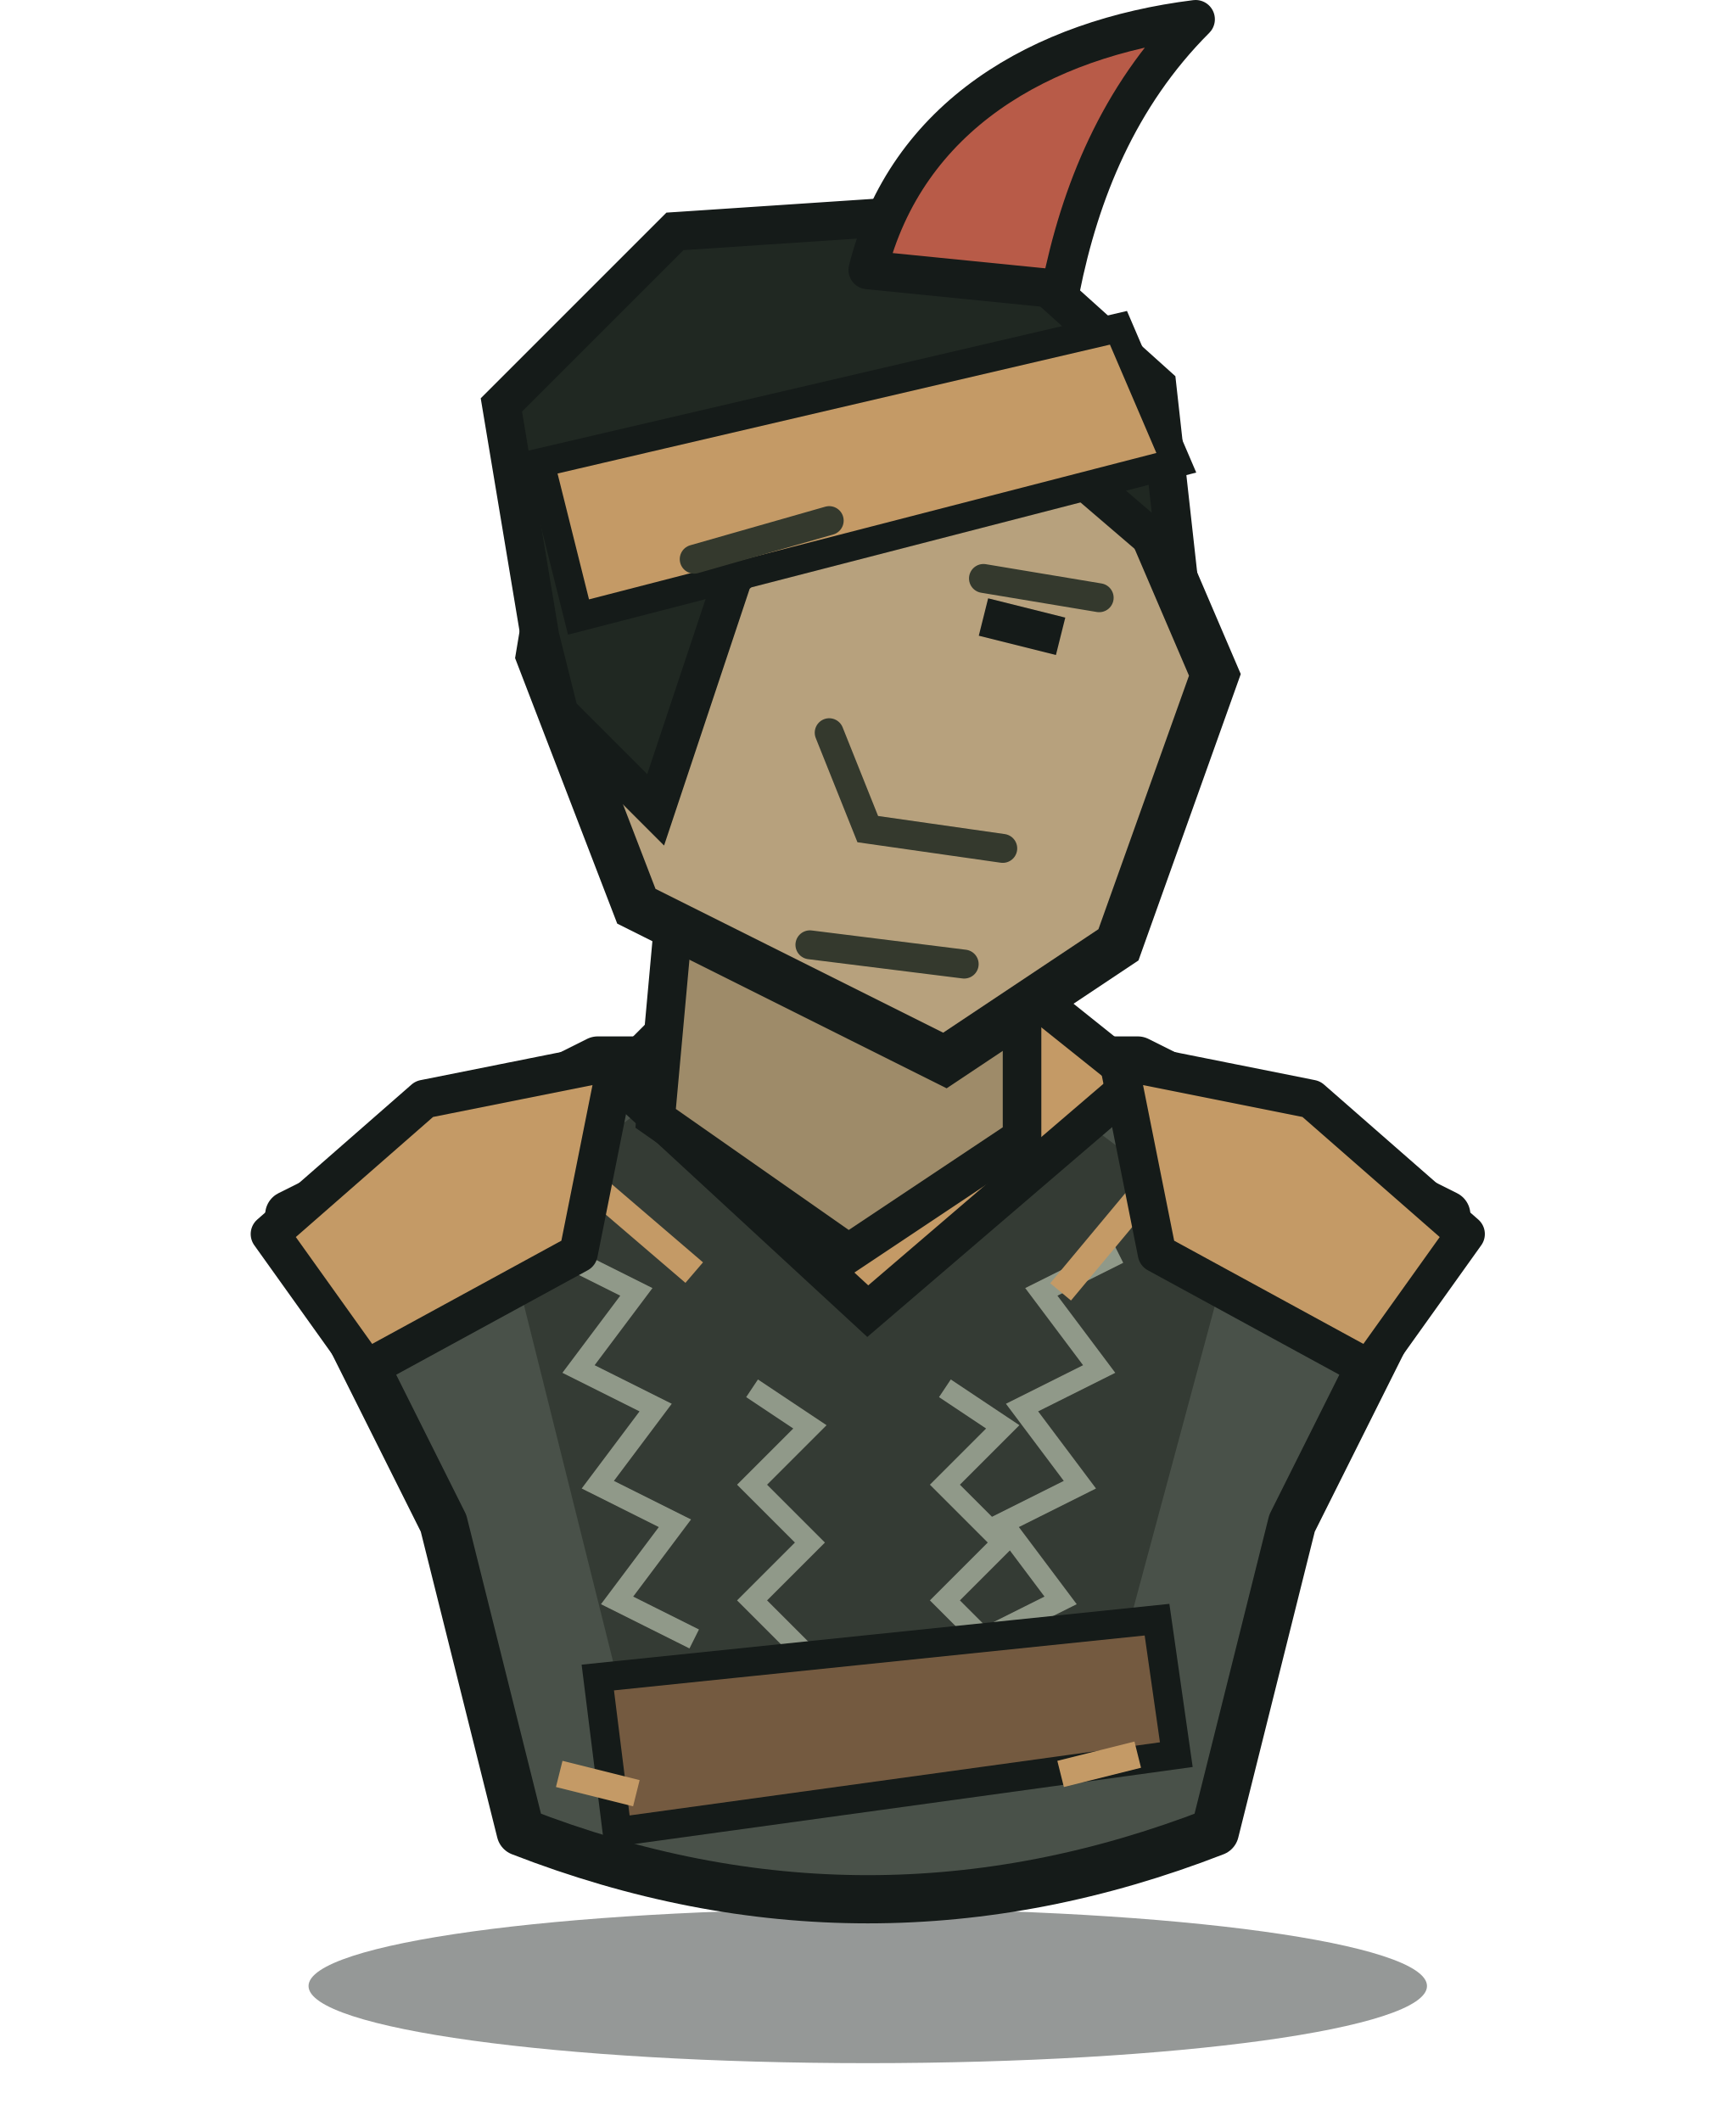
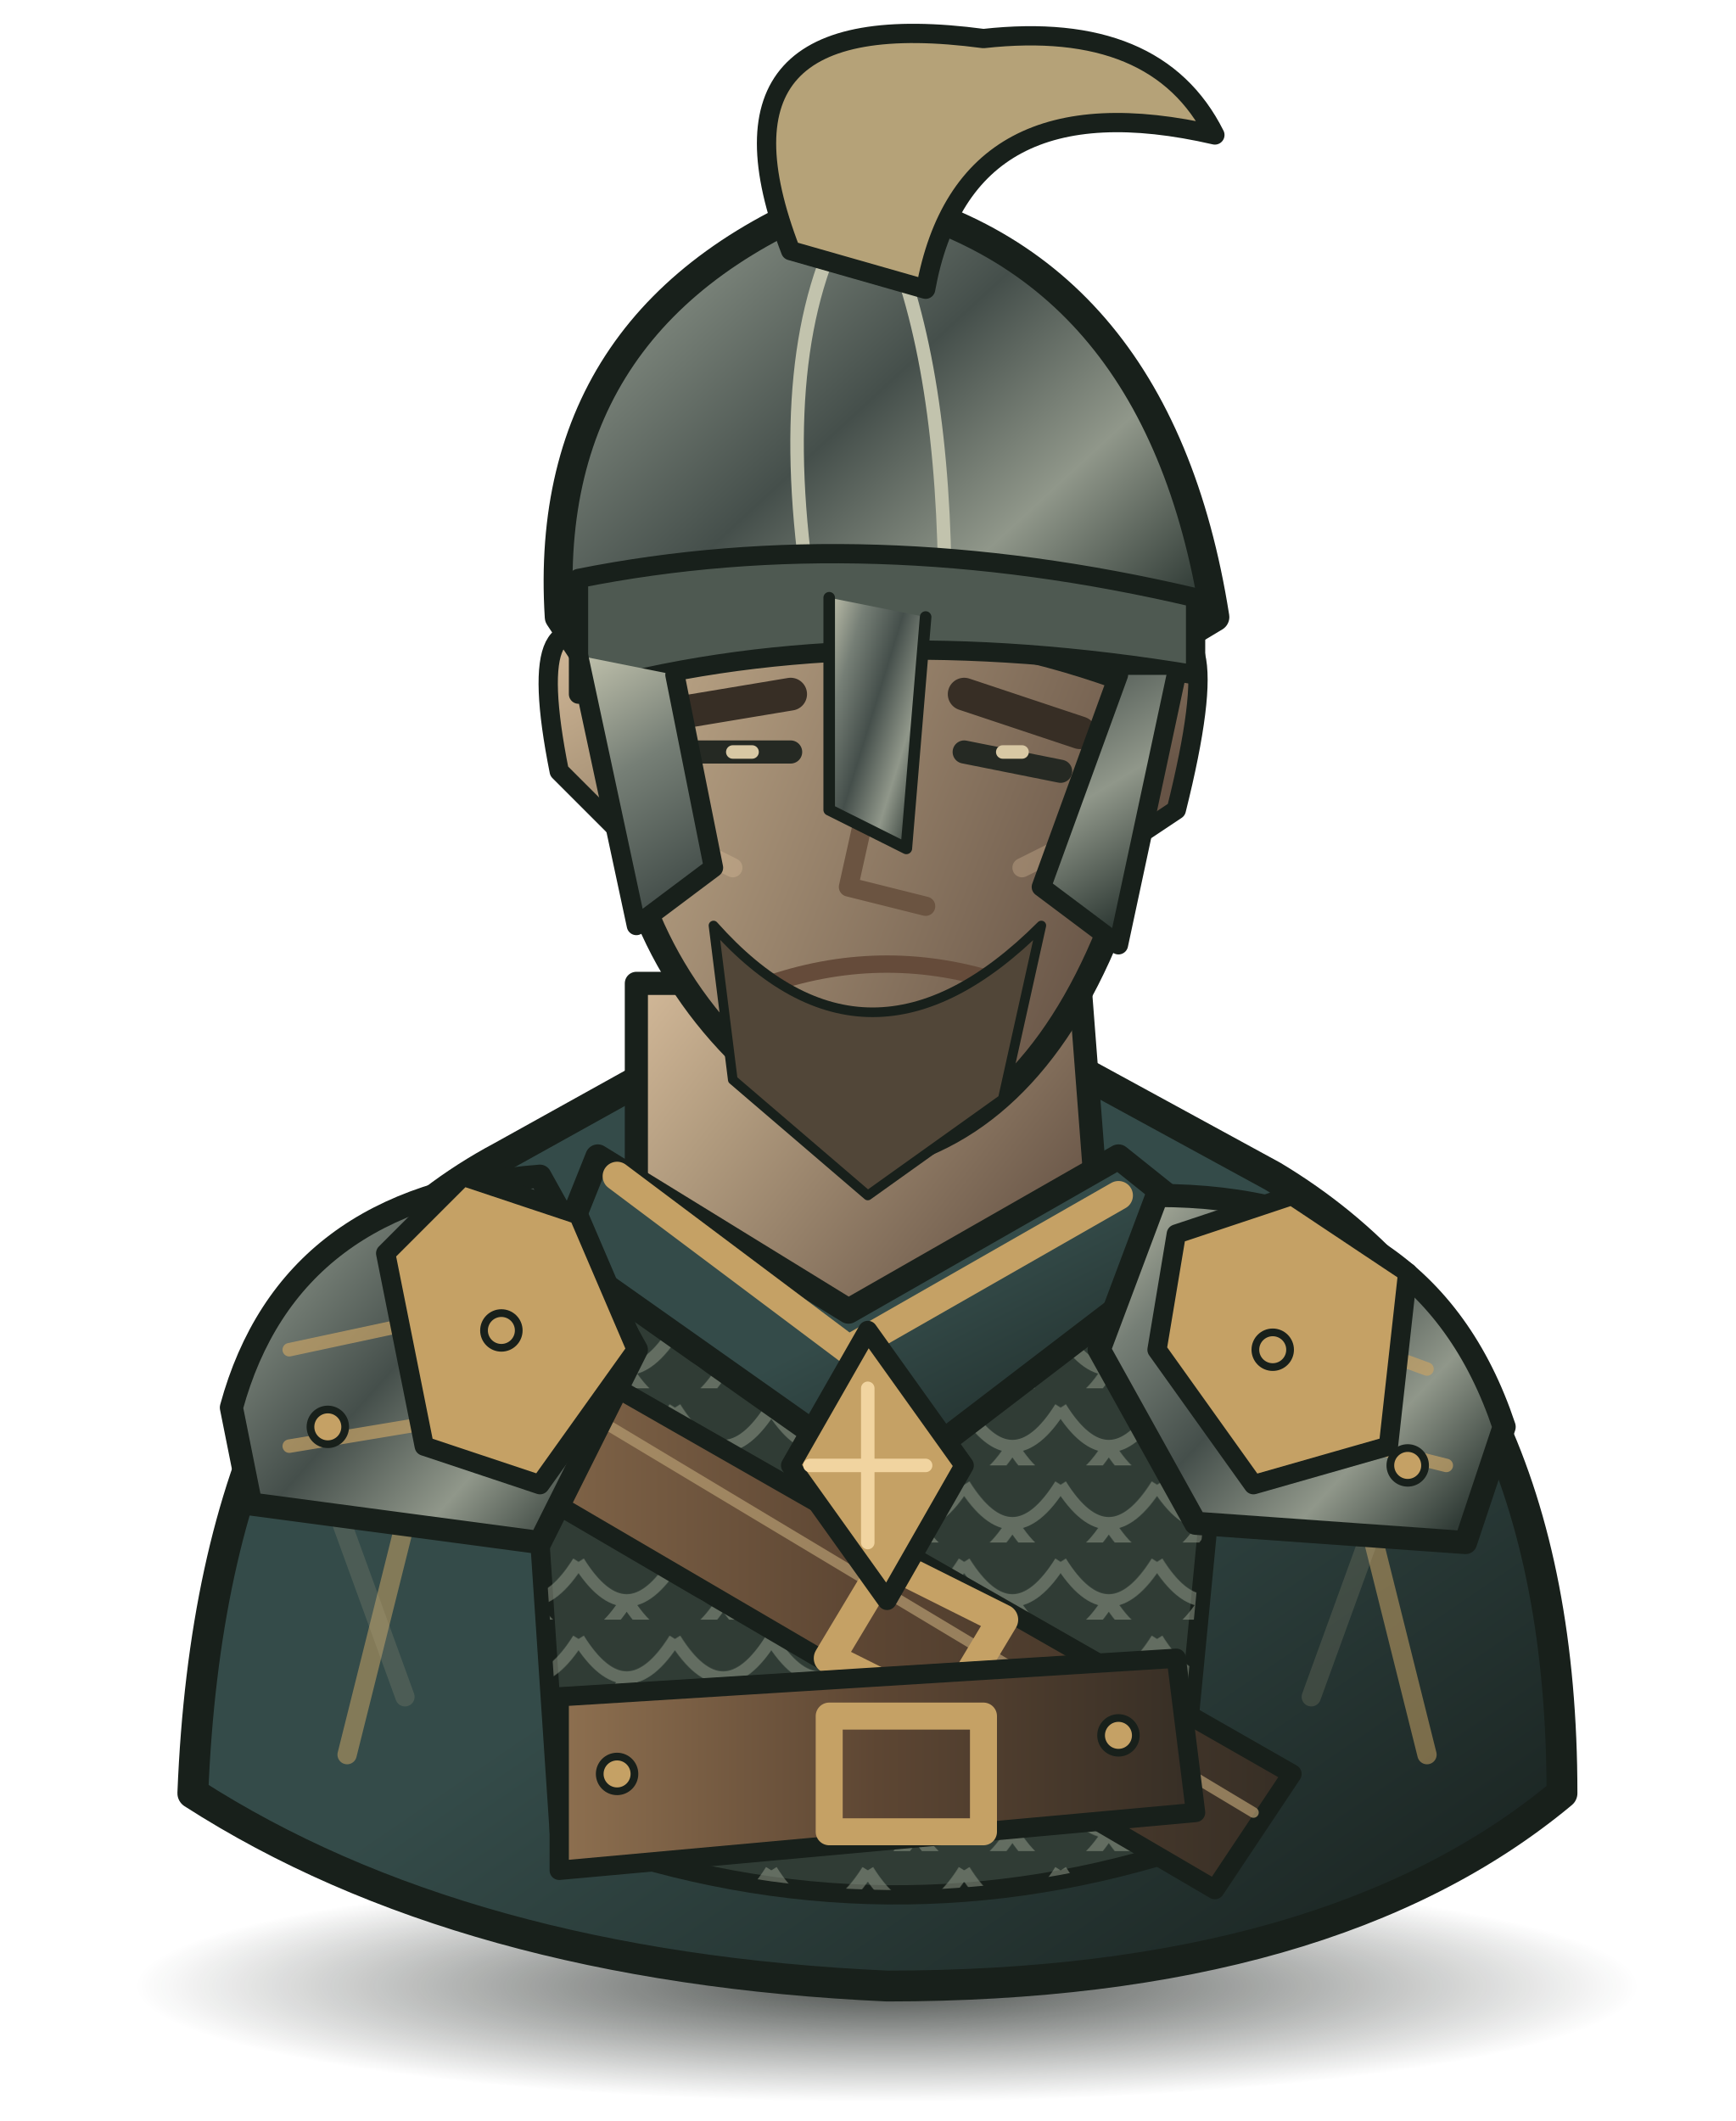
<svg xmlns="http://www.w3.org/2000/svg" width="90" height="110" viewBox="0 0 90 110">
-   <ellipse cx="45" cy="103" rx="29" ry="4" fill="#151B19" opacity=".45" />
-   <path d="M15 63 31 55 59 55 75 63 67 79 63 95Q45 102 27 95L23 79Z" fill="#495149" stroke="#151B19" stroke-width="2.5" stroke-linejoin="round" />
-   <path d="m26 63 8-6 22 1 8 6-7 26-24 1Z" fill="#343B34" />
-   <path d="m32 56 13 12 14-12-5-4H36Z" fill="#C49A66" stroke="#151B19" stroke-width="2" />
-   <path d="m29 65 4 2-3 4 4 2-3 4 4 2-3 4 4 2m22-20-4 2 3 4-4 2 3 4-4 2 3 4-4 2M39 72l3 2-3 3 3 3-3 3 3 3m7-14 3 2-3 3 3 3-3 3 3 3" fill="none" stroke="#A8B09F" stroke-width="1.1" opacity=".8" />
-   <path d="m31 87 29-3 1 7-29 4Z" fill="#745A40" stroke="#151B19" stroke-width="1.5" />
-   <path d="M35 47h18v12l-9 6-10-7Z" fill="#9E8B69" stroke="#151B19" stroke-width="2" />
-   <path d="m30 22 14-7 13 6 6 14-5 14-9 6-16-8-5-13Z" fill="#B7A17D" stroke="#151B19" stroke-width="2.5" />
-   <path d="M28 33 26 21 35 12 50 11 60 20 61 29 54 23 45 23 38 30 34 42 29 37Z" fill="#202822" stroke="#151B19" stroke-width="2" />
-   <path d="m28 24 30-7 3 7-31 8Z" fill="#C49A66" stroke="#151B19" stroke-width="1.5" />
-   <path d="M45 14c2-8 9-12 17-13-4 4-6 9-7 14Z" fill="#B85B48" stroke="#151B19" stroke-width="2" stroke-linejoin="round" />
-   <path d="m36 29 7-2m8 3 6 1m-14 7 2 5 7 1m-10 5 8 1" fill="none" stroke="#34392D" stroke-width="1.5" stroke-linecap="round" />
-   <path d="m51 32 4 1" stroke="#151B19" stroke-width="2" />
-   <path d="m29 60 7 6m24-5-5 6M29 92l4 1m22-1 4-1" fill="none" stroke="#C49A66" stroke-width="1.4" />
-   <path d="M14 64 22 57 32 55 30 65 19 71Z" fill="#C49A66" stroke="#151B19" stroke-width="2" stroke-linejoin="round" />
-   <path d="M76 64 68 57 58 55 60 65 71 71Z" fill="#C49A66" stroke="#151B19" stroke-width="2" stroke-linejoin="round" />
+   <defs>
+     <linearGradient id="cloth" x1="0" y1="0" x2="1" y2="1">
+       <stop stop-color="#344b49" />
+       <stop offset=".48" stop-color="#344b49" />
+       <stop offset="1" stop-color="#171f1c" />
+     </linearGradient>
+     <linearGradient id="metal" x1="0" y1="0" x2="1" y2=".8">
+       <stop stop-color="#c0c1ac" />
+       <stop offset=".24" stop-color="#767f76" />
+       <stop offset=".5" stop-color="#454f4b" />
+       <stop offset=".76" stop-color="#90978a" />
+       <stop offset="1" stop-color="#303b36" />
+     </linearGradient>
+     <linearGradient id="skin" x1="0" y1="0" x2="1" y2=".6">
+       <stop stop-color="#d3b999" />
+       <stop offset=".3" stop-color="#b29c7f" />
+       <stop offset="1" stop-color="#675446" />
+     </linearGradient>
+     <linearGradient id="leather">
+       <stop stop-color="#8e7050" />
+       <stop offset=".5" stop-color="#5d4633" />
+       <stop offset="1" stop-color="#362e25" />
+     </linearGradient>
+     <radialGradient id="shadow">
+       <stop stop-color="#111713" stop-opacity=".75" />
+       <stop offset="1" stop-color="#111713" stop-opacity="0" />
+     </radialGradient>
+     <pattern id="mail" width="5" height="4" patternUnits="userSpaceOnUse">
+       <path d="M0 1q2.5 4 5 0M-2.5 3q2.5 4 5 0M2.5 3q2.5 4 5 0" fill="none" stroke="#8c9585" stroke-width=".65" opacity=".55" />
+     </pattern>
+   </defs>
+   <ellipse cx="46" cy="103" rx="39" ry="6" fill="url(#shadow)" />
+   <g stroke="#18201b" stroke-linejoin="round" stroke-linecap="round">
+     <path d="M10 93Q11 68 26 60L35 55H55L66 61Q81 70 81 93Q69 103 46 103Q24 102 10 93Z" fill="url(#cloth)" stroke-width="1.6" />
+     <path d="M18 91L24 67 33 62 32 94Q45 100 59 94L57 61 68 67 74 91" fill="none" stroke="#c5a165" stroke-width="1" opacity=".55" />
+     <path d="M27 65Q45 58 64 65L61 96Q45 101 29 95Z" fill="#303c35" />
+     <path d="M27 65Q45 58 64 65L61 96Q45 101 29 95Z" fill="url(#mail)" stroke-width=".5" />
+     <path d="M33 51L56 51 57 64Q46 75 33 63Z" fill="url(#skin)" stroke-width="1.2" />
+     <path d="M31 60L44 68 58 60 63 64 46 77 29 65Z" fill="url(#cloth)" stroke-width="1.3" />
+     <path d="M32 61L44 70 58 62" fill="none" stroke="#c5a165" stroke-width="1.5" />
+     <path d="M25 68L67 92 63 98 22 74Z" fill="url(#leather)" stroke-width="1" />
+     <path d="M25 70L65 94" stroke="#b59b70" stroke-width=".55" opacity=".7" />
+     <path d="M46 81L52 84 49 89 43 86Z" fill="none" stroke="#c5a165" stroke-width="1.6" />
+     <path d="M29 88L61 86 62 94 29 97Z" fill="url(#leather)" stroke-width="1" />
+     <path d="M43 89h8v6h-8Z" fill="none" stroke="#c5a165" stroke-width="1.4" />
+     <path d="M17 77L21 88M72 77L68 88" stroke="#b5ad8d" opacity=".18" />
+     <path d="M32 29Q33 17 45 16Q59 17 61 30L58 47Q54 58 46 60Q36 55 33 46Z" fill="url(#skin)" stroke-width="1.3" />
+     <path d="M32 34Q27 30 29 40L33 44M59 34Q64 30 61 42L58 44" fill="url(#skin)" stroke-width="1" />
+     <path d="M35 37L41 36M50 36L56 38" stroke="#372e25" stroke-width="1.7" />
+     <path d="M35 39L41 39M50 39L55 40" stroke="#252923" stroke-width="1.2" />
+     <path d="M38 39h1M52 39h1" stroke="#d8c8a4" stroke-width=".7" />
+     <path d="M46 37L44 46 48 47" fill="none" stroke="#6b5441" stroke-width="1" />
+     <path d="M40 51Q46 49 52 51M42 54L49 54" fill="none" stroke="#654b3a" stroke-width=".9" />
+     <path d="M34 43L38 45M53 45L57 43" stroke="#e4c7a1" opacity=".3" />
+     <path d="M29 32Q28 16 44 10Q60 13 63 32L58 35Q44 30 31 35Z" fill="url(#metal)" stroke-width="1.5" />
+     <path d="M44 11Q40 18 42 31M46 12Q49 19 49 31" fill="none" stroke="#c2c3ad" stroke-width=".7" />
+     <path d="M30 30Q45 27 62 31L62 35Q44 32 30 36Z" fill="#4e5951" stroke-width="1" />
+     <path d="M30 34L33 48 37 45 35 35M58 35L54 46 58 49 61 35" fill="url(#metal)" stroke-width="1" />
+     <path d="M43 31L43 42 47 44 48 32" fill="url(#metal)" stroke-width=".6" />
+     <path d="M37 48Q45 57 54 48L52 57 45 62 38 56Z" fill="#514638" stroke-width=".5" />
+     <path d="M12 73Q15 62 28 61L33 70 28 80 13 78Z" fill="url(#metal)" stroke-width="1.2" />
+     <path d="M60 62Q74 62 78 74L76 80 62 79 57 70Z" fill="url(#metal)" stroke-width="1.2" />
+     <path d="M15 70L29 67M63 67L74 71M15 75L27 73M63 73L75 76" stroke="#c5a165" opacity=".7" stroke-width=".7" />
+     <path d="M41 13Q36 0 51 2Q60 1 63 7Q50 4 48 15Z" fill="#b5a278" stroke-width="1" />
+     <path d="M20 65L24 61 30 63 33 70 28 77 22 75Z M61 64L67 62 73 66 72 75 65 77 60 70Z" fill="#c5a165" stroke-width="1" />
+     <path d="M45 69L50 76 46 83 41 76Z" fill="#c5a165" stroke-width="1" />
+     <path d="M45 72v8M42 76h6" stroke="#f1d4a0" stroke-width=".7" />
+     <circle cx="17" cy="74" r=".9" fill="#c5a165" stroke-width=".4" />
+     <circle cx="26" cy="69" r=".9" fill="#c5a165" stroke-width=".4" />
+     <circle cx="66" cy="70" r=".9" fill="#c5a165" stroke-width=".4" />
+     <circle cx="73" cy="76" r=".9" fill="#c5a165" stroke-width=".4" />
+     <circle cx="32" cy="92" r=".9" fill="#c5a165" stroke-width=".4" />
+     <circle cx="58" cy="90" r=".9" fill="#c5a165" stroke-width=".4" />
+   </g>
</svg>
